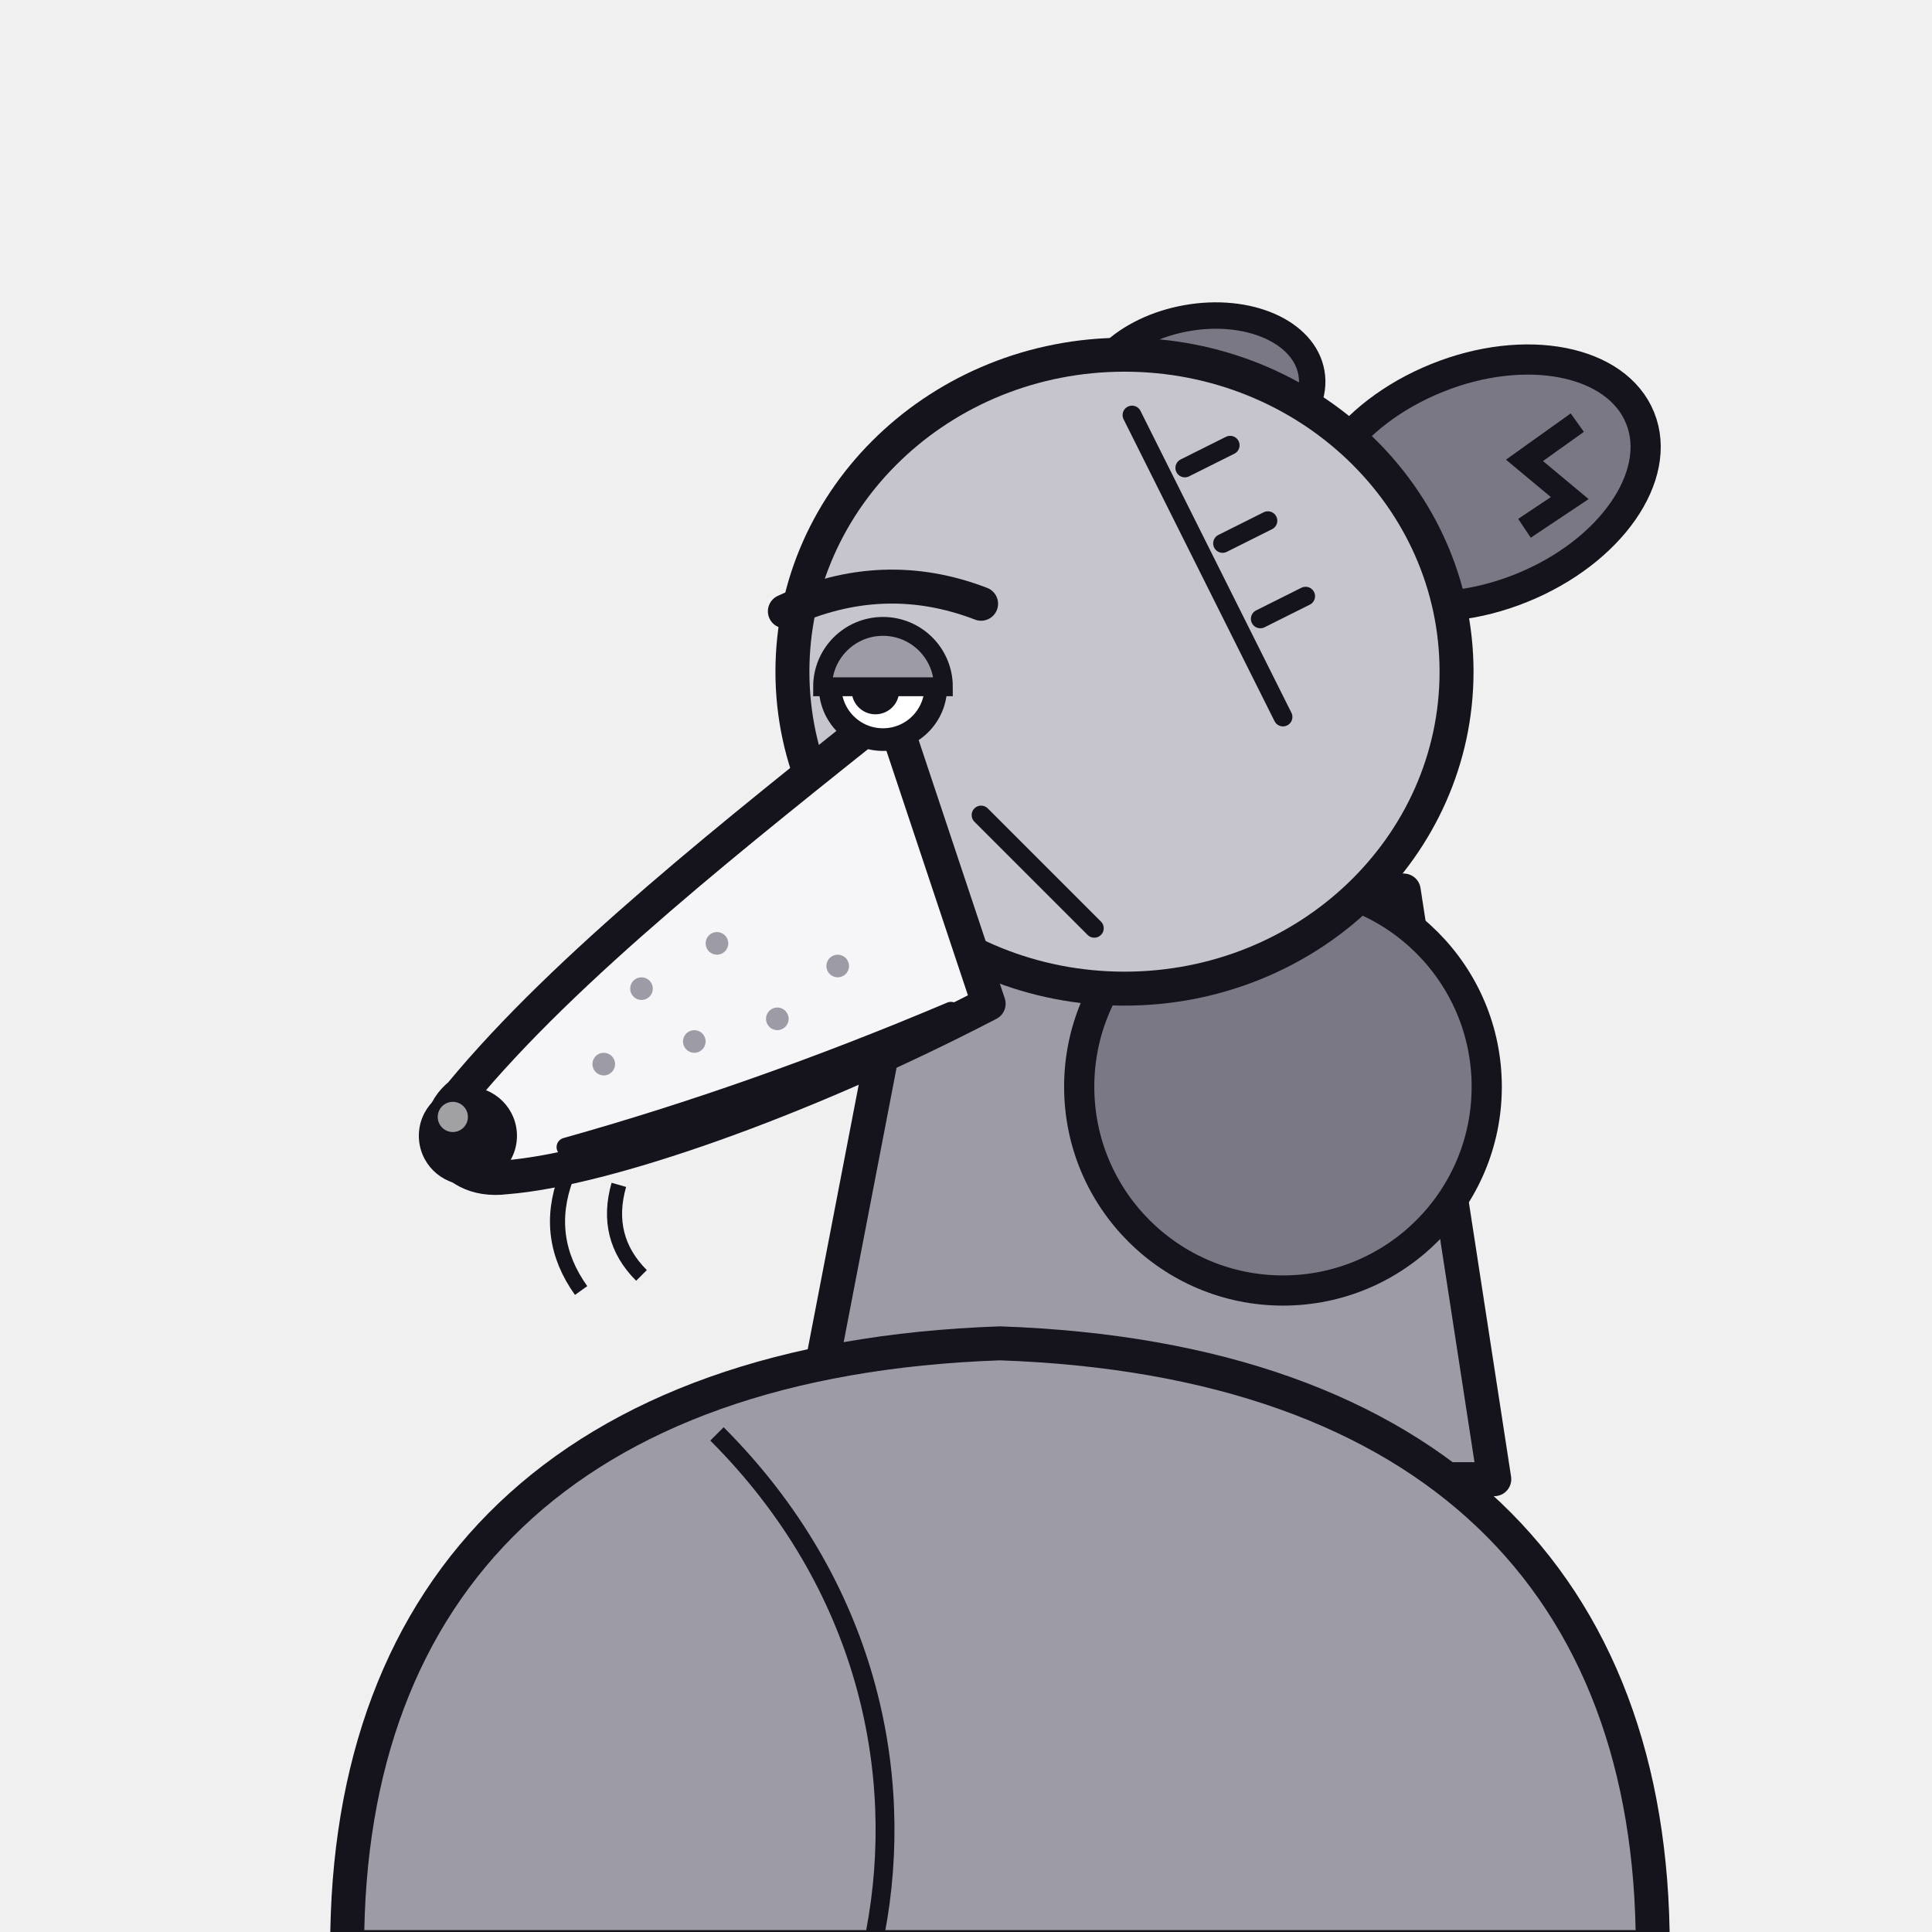
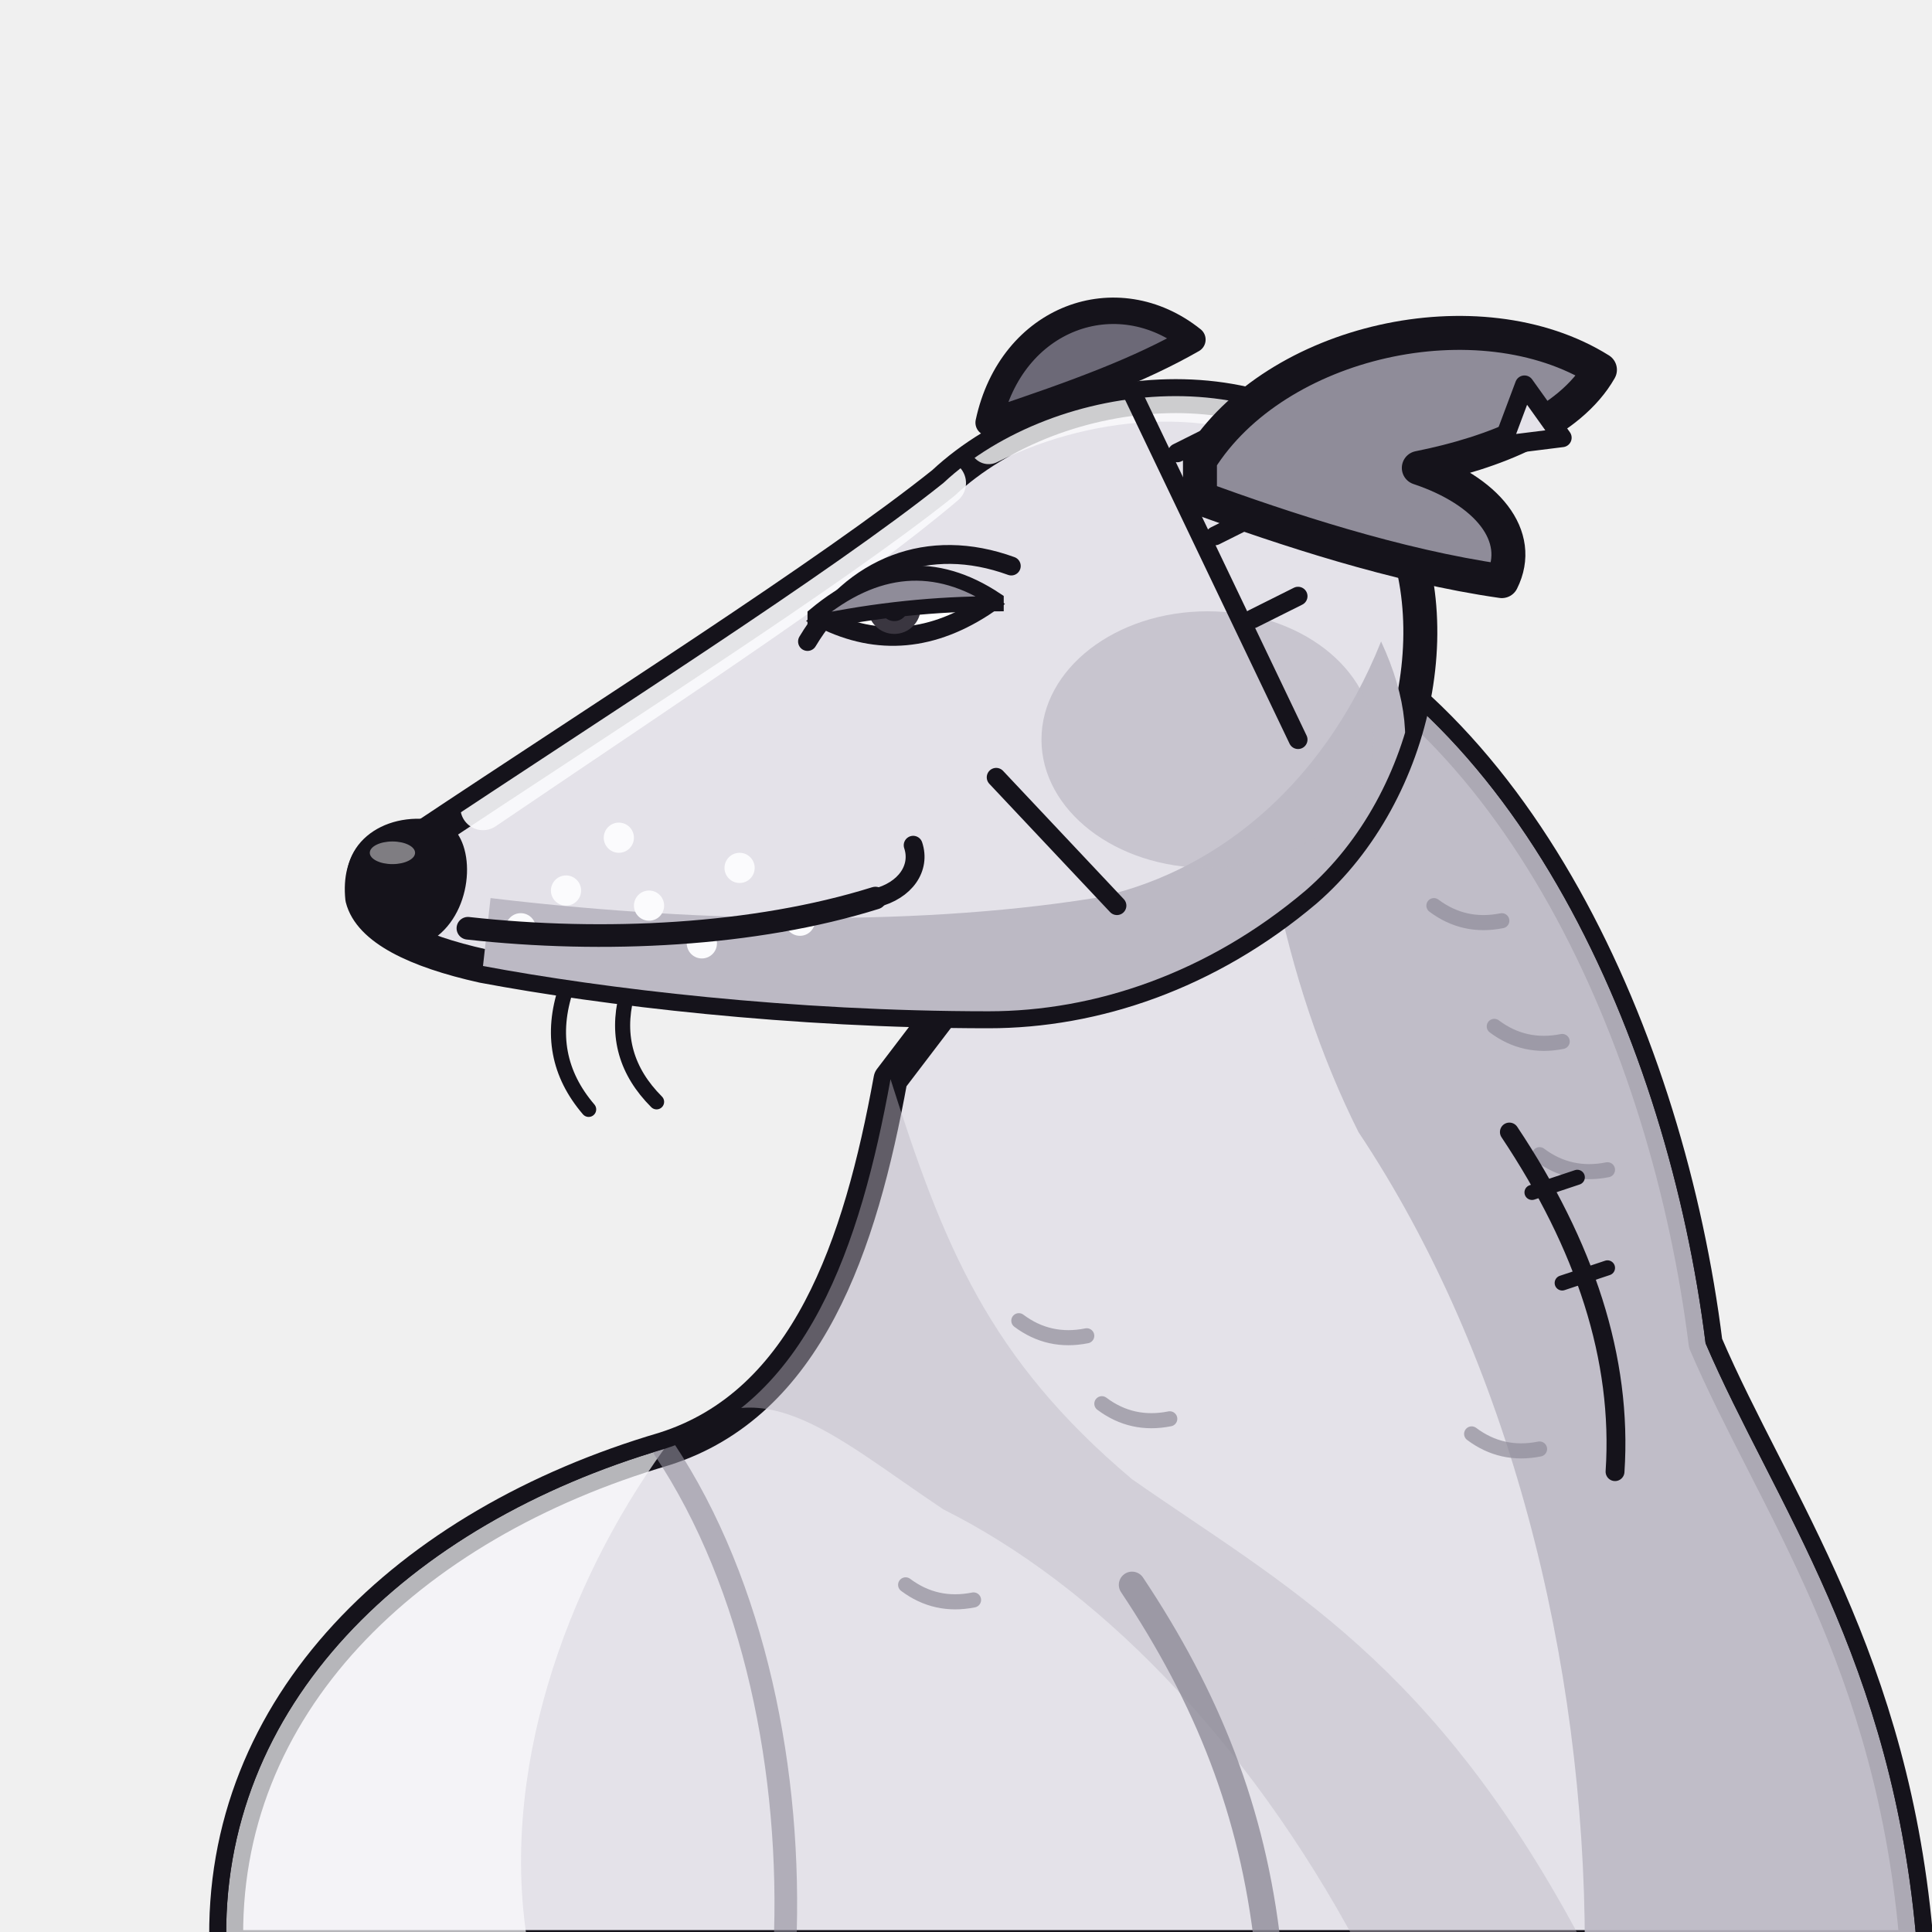
<svg xmlns="http://www.w3.org/2000/svg" width="512" height="512" viewBox="0 0 512 512" role="img" aria-label="body-09">
-   <path d="M244 226 L372 236 L396 392 L212 392Z" fill="#9d9ba6" stroke="#15131b" stroke-width="9" stroke-linejoin="round" />
-   <path d="M92 516 C92 420 150 360 265 356 C380 360 438 420 438 516Z" fill="#9d9ba6" stroke="#15131b" stroke-width="9" />
-   <path d="M190 380 C230 420 240 470 232 512" fill="none" stroke="#15131b" stroke-width="5" />
-   <circle cx="340" cy="288" r="54" fill="#7a7884" stroke="#15131b" stroke-width="8" />
-   <ellipse cx="392" cy="128" rx="46" ry="30" fill="#7a7884" stroke="#15131b" stroke-width="8" transform="rotate(-22 392 128)" />
-   <path d="M418 112 l-14 10 l12 10 l-12 8" fill="none" stroke="#15131b" stroke-width="6" />
-   <ellipse cx="318" cy="104" rx="30" ry="20" fill="#7a7884" stroke="#15131b" stroke-width="7" transform="rotate(-10 318 104)" />
-   <ellipse cx="298" cy="178" rx="88" ry="84" fill="#c6c4cc" stroke="#15131b" stroke-width="9" />
-   <path d="M236 188 C196 220 150 256 122 290 C112 298 118 314 134 312 C160 310 212 292 262 266Z" fill="#f6f5f8" stroke="#15131b" stroke-width="9" stroke-linejoin="round" />
-   <path d="M150 304 Q200 290 252 268" fill="none" stroke="#15131b" stroke-width="5" stroke-linecap="round" />
-   <circle cx="124" cy="301" r="13" fill="#15131b" />
-   <circle cx="120" cy="296" r="4" fill="#fff" opacity=".6" />
-   <circle cx="170" cy="262" r="3" fill="#9d9ba6" />
-   <circle cx="190" cy="250" r="3" fill="#9d9ba6" />
-   <circle cx="206" cy="270" r="3" fill="#9d9ba6" />
-   <circle cx="160" cy="282" r="3" fill="#9d9ba6" />
-   <circle cx="222" cy="256" r="3" fill="#9d9ba6" />
-   <circle cx="184" cy="276" r="3" fill="#9d9ba6" />
-   <circle cx="234" cy="182" r="14" fill="#fff" stroke="#15131b" stroke-width="6" />
-   <circle cx="232" cy="183" r="6.3" fill="#15131b" />
-   <path d="M218 182 A16 16 0 0 1 250 182Z" fill="#9d9ba6" stroke="#15131b" stroke-width="5" />
-   <path d="M208 162 Q234 150 260 160" fill="none" stroke="#15131b" stroke-width="9" stroke-linecap="round" />
-   <path d="M300 110 L340 190 M314 124 l12 -6 M324 144 l12 -6 M334 164 l12 -6" stroke="#15131b" stroke-width="5" stroke-linecap="round" />
-   <path d="M260 216 L290 246" stroke="#15131b" stroke-width="5" stroke-linecap="round" />
-   <path d="M150 312 q-6 16 4 30 M164 314 q-4 14 6 24" fill="none" stroke="#15131b" stroke-width="4" />
+   <defs>
+     <clipPath id="hc">
+       <path d="M112 222 C160 190 220 152 250 128 C280 100 340 94 366 130 C386 160 376 210 346 236 C320 258 290 268 262 268 C210 268 160 262 128 256 C110 252 98 246 96 238 C95 228 100 222 112 222Z" />
+     </clipPath>
+     <clipPath id="bc">
+       <path d="M60 516 C58 452 108 404 176 384 C214 372 228 330 236 286 L332 160 C402 186 442 276 452 356 C470 398 502 440 508 516Z" />
+     </clipPath>
+   </defs>
+   <path d="M262 112 C268 84 296 74 316 90 C302 98 286 104 262 112Z" fill="#6c6977" stroke="#15131b" stroke-width="7" stroke-linejoin="round" stroke-linecap="round" />
+   <path d="M60 516 C58 452 108 404 176 384 C214 372 228 330 236 286 L332 160 C402 186 442 276 452 356 C470 398 502 440 508 516Z" fill="#e4e2e9" stroke="#15131b" stroke-width="9" stroke-linejoin="round" stroke-linecap="round" />
+   <g clip-path="url(#bc)">
+     <path d="M332 160 C402 186 442 276 452 356 C470 398 502 440 508 516 L420 516 C420 440 400 360 360 300 C340 260 330 210 332 160Z" fill="#bcb9c4" opacity=".9" />
+     <path d="M60 516 C58 452 108 404 176 384 C150 420 132 470 140 516Z" fill="#fbfbfd" opacity=".7" />
+     <path d="M236 286 C250 330 262 360 300 392 C340 420 380 440 420 516 L360 516 C330 460 290 420 250 400 C220 380 200 360 176 384Z" fill="#bcb9c4" opacity=".45" />
+     <path d="M300 420 C320 450 332 480 336 516" fill="none" stroke="#8f8c99" stroke-width="7" stroke-linecap="round" stroke-linejoin="round" opacity="0.8" />
+     <path d="M176 384 C200 420 210 470 208 516" fill="none" stroke="#8f8c99" stroke-width="6" stroke-linecap="round" stroke-linejoin="round" opacity="0.6" />
+     <path d="M380 240 q8 6 18 4" fill="none" stroke="#8f8c99" stroke-width="4" stroke-linecap="round" stroke-linejoin="round" opacity="0.7" />
+     <path d="M396 272 q8 6 18 4" fill="none" stroke="#8f8c99" stroke-width="4" stroke-linecap="round" stroke-linejoin="round" opacity="0.7" />
+     <path d="M408 306 q8 6 18 4" fill="none" stroke="#8f8c99" stroke-width="4" stroke-linecap="round" stroke-linejoin="round" opacity="0.7" />
+     <path d="M270 350 q8 6 18 4" fill="none" stroke="#8f8c99" stroke-width="4" stroke-linecap="round" stroke-linejoin="round" opacity="0.7" />
+     <path d="M292 372 q8 6 18 4" fill="none" stroke="#8f8c99" stroke-width="4" stroke-linecap="round" stroke-linejoin="round" opacity="0.7" />
+     <path d="M240 420 q8 6 18 4" fill="none" stroke="#8f8c99" stroke-width="4" stroke-linecap="round" stroke-linejoin="round" opacity="0.7" />
+     <path d="M390 380 q8 6 18 4" fill="none" stroke="#8f8c99" stroke-width="4" stroke-linecap="round" stroke-linejoin="round" opacity="0.7" />
+   </g>
+   <g>
+     <path d="M112 222 C160 190 220 152 250 128 C280 100 340 94 366 130 C386 160 376 210 346 236 C320 258 290 268 262 268 C210 268 160 262 128 256 C110 252 98 246 96 238 C95 228 100 222 112 222Z" fill="#e4e2e9" stroke="#15131b" stroke-width="9" stroke-linejoin="round" stroke-linecap="round" />
+     <g clip-path="url(#hc)">
+       <path d="M346 236 C320 258 290 268 262 268 C210 268 160 262 128 256 L130 238 C180 244 240 246 290 238 C320 232 350 210 366 170 C380 200 370 222 346 236Z" fill="#bcb9c4" />
+       <ellipse cx="320" cy="196" rx="44" ry="34" fill="#bcb9c4" opacity=".7" />
+       <path d="M250 128 C224 150 184 176 128 214" fill="none" stroke="#fbfbfd" stroke-width="12" stroke-linecap="round" stroke-linejoin="round" opacity="0.9" />
+       <path d="M262 118 C290 104 326 102 350 118" fill="none" stroke="#fbfbfd" stroke-width="10" stroke-linecap="round" stroke-linejoin="round" opacity="0.8" />
+       <circle cx="150" cy="236" r="4" fill="#fbfbfd" />
+       <circle cx="172" cy="240" r="4" fill="#fbfbfd" />
+       <circle cx="196" cy="230" r="4" fill="#fbfbfd" />
+       <circle cx="164" cy="222" r="4" fill="#fbfbfd" />
+       <circle cx="212" cy="244" r="4" fill="#fbfbfd" />
+       <circle cx="138" cy="246" r="4" fill="#fbfbfd" />
+       <circle cx="186" cy="250" r="4" fill="#fbfbfd" />
+     </g>
+     <path d="M214 170 C226 150 246 142 268 150" fill="none" stroke="#15131b" stroke-width="5" stroke-linecap="round" stroke-linejoin="round" opacity="1" />
+     <path d="M124 246 C160 250 200 248 232 238" fill="none" stroke="#15131b" stroke-width="6" stroke-linecap="round" stroke-linejoin="round" opacity="1" />
+     <path d="M232 238 C240 236 244 230 242 224" fill="none" stroke="#15131b" stroke-width="5" stroke-linecap="round" stroke-linejoin="round" opacity="1" />
+     <path d="M92 236 C90 222 104 214 118 218 C126 222 126 240 116 248 C104 252 94 246 92 236Z" fill="#15131b" />
+     <ellipse cx="104" cy="226" rx="6" ry="3" fill="#fff" opacity=".45" />
+   </g>
+   <path d="M318 122 C338 90 392 78 424 98 C416 112 396 120 376 124 C394 130 404 142 398 154 C370 150 340 140 318 132Z" fill="#8f8c99" stroke="#15131b" stroke-width="9" stroke-linejoin="round" stroke-linecap="round" />
+   <path d="M404 102 l10 14 l-16 2Z" fill="#e4e2e9" stroke="#15131b" stroke-width="5" stroke-linejoin="round" stroke-linecap="round" />
+   <path d="M218.0 164 Q240 144 262.0 160 Q240 175 218.0 164Z" fill="#fff" stroke="#15131b" stroke-width="5" />
+   <circle cx="237" cy="161" r="7.0" fill="#3a3640" />
+   <circle cx="237" cy="161" r="3.6" fill="#15131b" />
+   <circle cx="234.0" cy="158.0" r="2.2" fill="#fff" />
+   <path d="M216.0 163 Q240 143 264.0 159 L264.0 160 Q240 160 216.0 165Z" fill="#8f8c99" stroke="#15131b" stroke-width="4" />
+   <path d="M300 104 L344 196 M312 120 l12 -6 M322 142 l12 -6 M332 164 l12 -6" fill="none" stroke="#15131b" stroke-width="5" stroke-linecap="round" stroke-linejoin="round" opacity="1" />
+   <path d="M264 206 L296 240" fill="none" stroke="#15131b" stroke-width="5" stroke-linecap="round" stroke-linejoin="round" opacity="1" />
+   <path d="M150 262 q-6 18 6 32 M166 264 q-4 16 8 28" fill="none" stroke="#15131b" stroke-width="4" stroke-linecap="round" stroke-linejoin="round" opacity="1" />
+   <path d="M400 300 C420 330 430 360 428 390" fill="none" stroke="#15131b" stroke-width="5" stroke-linecap="round" stroke-linejoin="round" opacity="1" />
+   <path d="M406 316 l12 -4 M414 340 l12 -4" fill="none" stroke="#15131b" stroke-width="4" stroke-linecap="round" stroke-linejoin="round" opacity="1" />
</svg>
